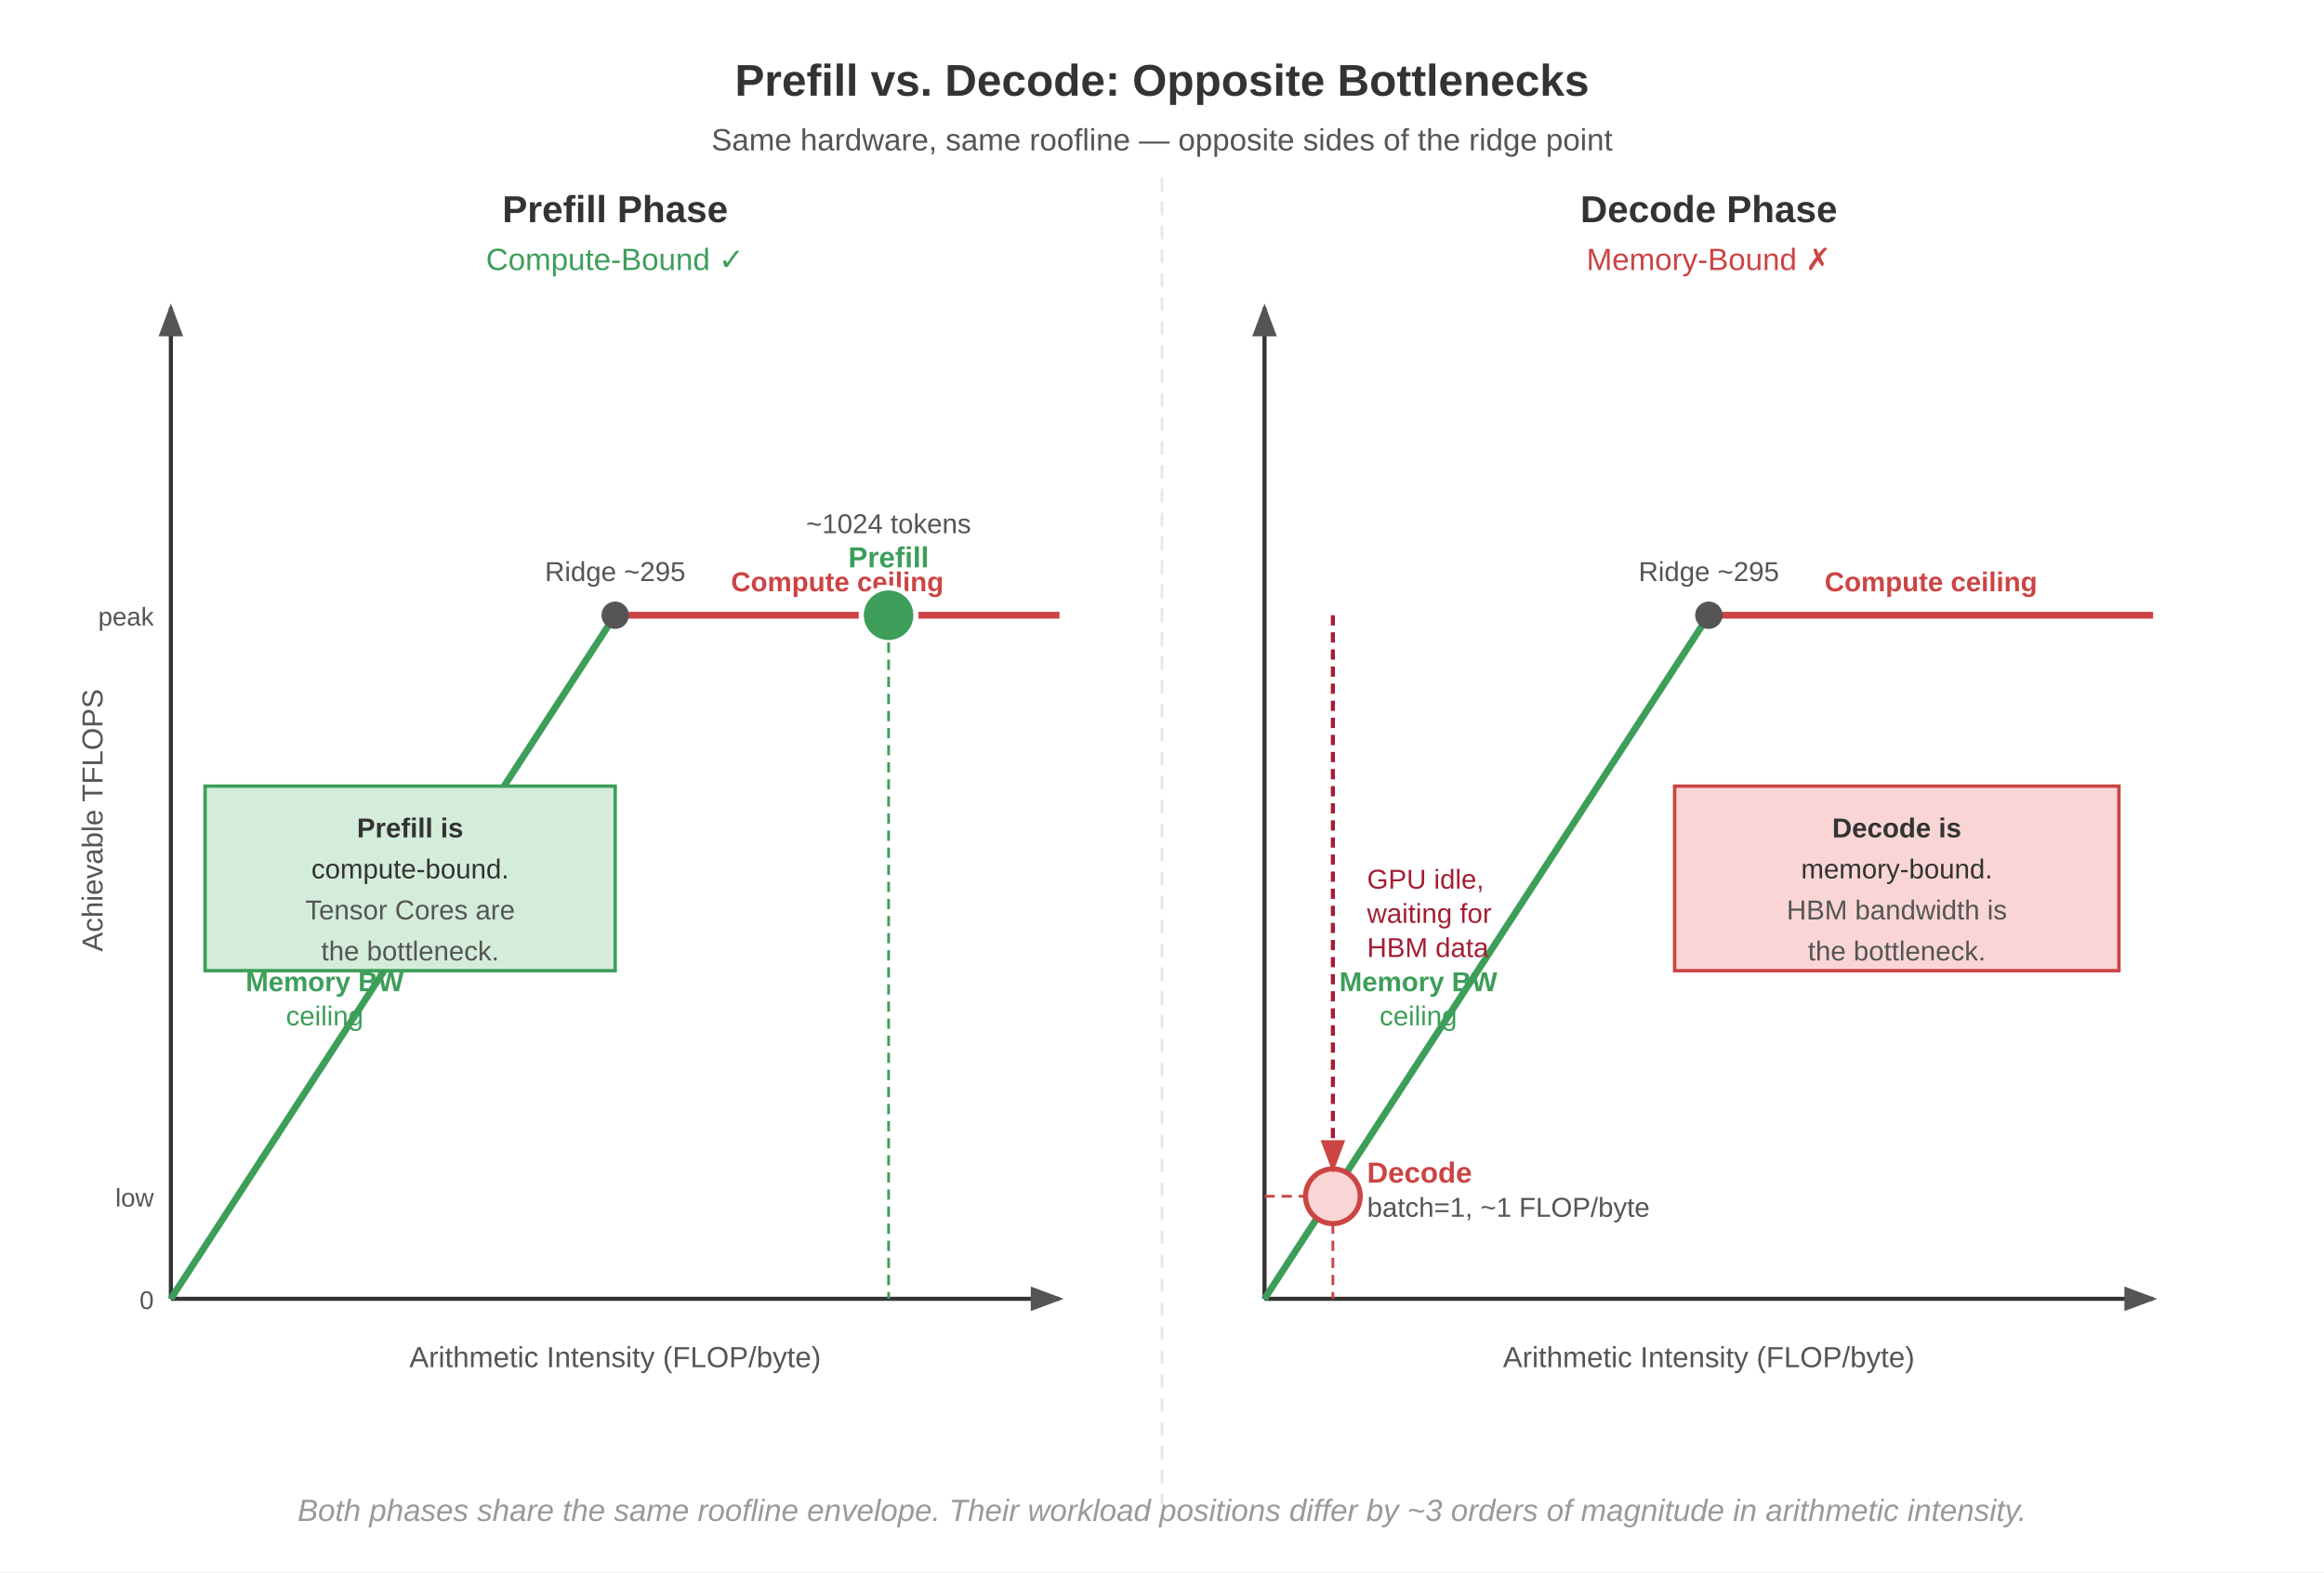
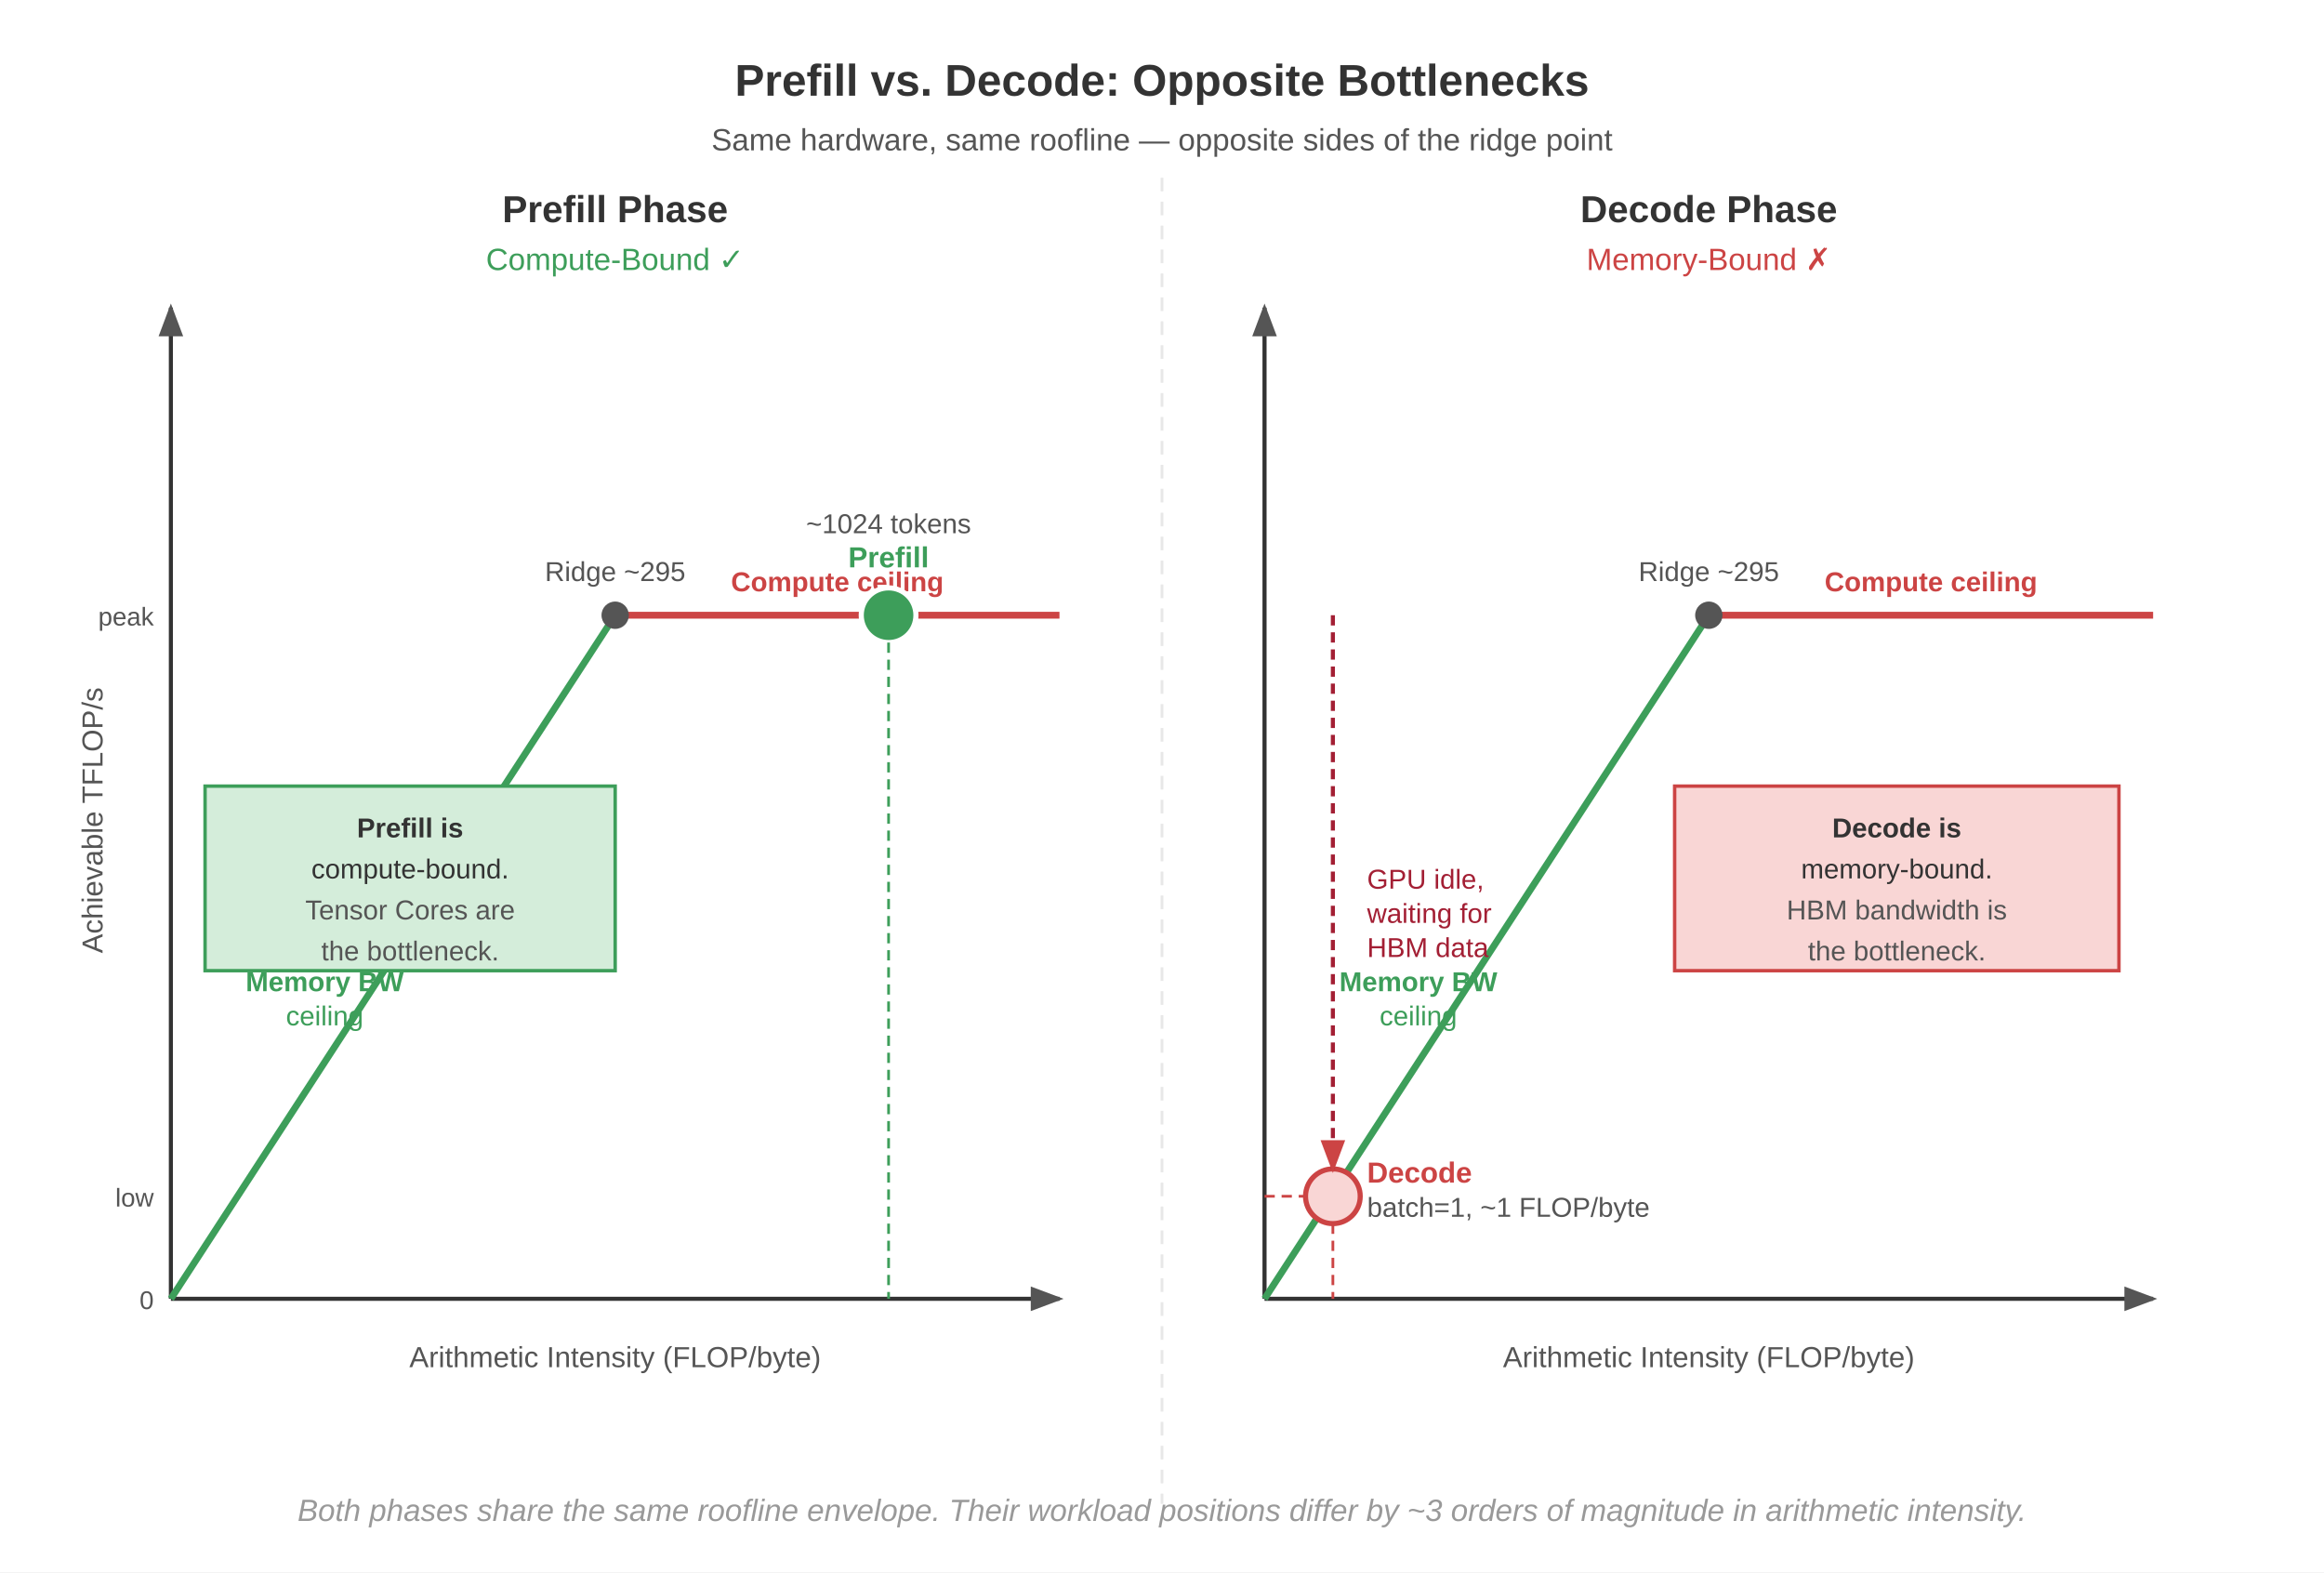
<svg xmlns="http://www.w3.org/2000/svg" font-family="Arial, Helvetica, sans-serif" viewBox="0 0 680 460">
  <rect width="680" height="460" fill="#fff" />
  <defs>
    <marker id="arr" markerWidth="8" markerHeight="6" refX="7" refY="3" orient="auto">
      <path d="M0,0 L8,3 L0,6 Z" fill="#555" />
    </marker>
    <marker id="arr-blue" markerWidth="8" markerHeight="6" refX="7" refY="3" orient="auto">
      <path d="M0,0 L8,3 L0,6 Z" fill="#4a90c4" />
    </marker>
    <marker id="arr-red" markerWidth="8" markerHeight="6" refX="7" refY="3" orient="auto">
      <path d="M0,0 L8,3 L0,6 Z" fill="#c44" />
    </marker>
  </defs>
  <text x="340" y="28" text-anchor="middle" font-size="13" font-weight="700" fill="#333">Prefill vs. Decode: Opposite Bottlenecks</text>
  <text x="340" y="44" text-anchor="middle" font-size="9" fill="#555">Same hardware, same roofline — opposite sides of the ridge point</text>
  <line x1="340" y1="52" x2="340" y2="440" stroke="#e8e8e8" stroke-dasharray="4,3" stroke-width="0.8" />
  <text x="180" y="65" text-anchor="middle" font-size="11" font-weight="700" fill="#333">Prefill Phase</text>
  <text x="180" y="79" text-anchor="middle" font-size="9" fill="#3d9e5a">Compute-Bound ✓</text>
  <line x1="50" y1="380" x2="50" y2="90" stroke="#333" stroke-width="1.2" marker-end="url(#arr)" />
  <line x1="50" y1="380" x2="310" y2="380" stroke="#333" stroke-width="1.2" marker-end="url(#arr)" />
  <text x="180" y="400" text-anchor="middle" font-size="8.5" fill="#555">Arithmetic Intensity (FLOP/byte)</text>
-   <text x="30" y="240" text-anchor="middle" font-size="8.5" fill="#555" transform="rotate(-90 30 240)">Achievable TFLOPS</text>
+   <text x="30" y="240" text-anchor="middle" font-size="8.5" fill="#555" transform="rotate(-90 30 240)">Achievable TFLOP/s</text>
  <text x="45" y="383" text-anchor="end" font-size="7.5" fill="#555">0</text>
  <text x="45" y="353" text-anchor="end" font-size="7.5" fill="#555">low</text>
  <text x="45" y="183" text-anchor="end" font-size="7.5" fill="#555">peak</text>
  <line x1="50" y1="380" x2="180" y2="180" stroke="#3d9e5a" stroke-width="2.0" />
  <line x1="180" y1="180" x2="310" y2="180" stroke="#c44" stroke-width="2.0" />
  <circle cx="180" cy="180" r="4" fill="#555" />
  <text x="180" y="170" text-anchor="middle" font-size="8" fill="#555">Ridge ~295</text>
  <text x="95" y="290" text-anchor="middle" font-size="8" fill="#3d9e5a" font-weight="700">Memory BW</text>
  <text x="95" y="300" text-anchor="middle" font-size="8" fill="#3d9e5a">ceiling</text>
  <text x="245" y="173" text-anchor="middle" font-size="8" fill="#c44" font-weight="700">Compute ceiling</text>
  <circle cx="260" cy="180" r="8" fill="#3d9e5a" stroke="#fff" stroke-width="1.5" />
  <text x="260" y="166" text-anchor="middle" font-size="8.5" font-weight="700" fill="#3d9e5a">Prefill</text>
  <text x="260" y="156" text-anchor="middle" font-size="8" fill="#555">~1024 tokens</text>
  <line x1="260" y1="188" x2="260" y2="380" stroke="#3d9e5a" stroke-width="0.8" stroke-dasharray="3,2" />
  <rect x="60" y="230" width="120" height="54" fill="#d4edda" stroke="#3d9e5a" stroke-width="1.0" />
  <text x="120" y="245" text-anchor="middle" font-size="8" font-weight="700" fill="#333">Prefill is</text>
  <text x="120" y="257" text-anchor="middle" font-size="8" fill="#333">compute-bound.</text>
  <text x="120" y="269" text-anchor="middle" font-size="8" fill="#555">Tensor Cores are</text>
  <text x="120" y="281" text-anchor="middle" font-size="8" fill="#555">the bottleneck.</text>
  <text x="500" y="65" text-anchor="middle" font-size="11" font-weight="700" fill="#333">Decode Phase</text>
  <text x="500" y="79" text-anchor="middle" font-size="9" fill="#c44">Memory-Bound ✗</text>
  <line x1="370" y1="380" x2="370" y2="90" stroke="#333" stroke-width="1.2" marker-end="url(#arr)" />
  <line x1="370" y1="380" x2="630" y2="380" stroke="#333" stroke-width="1.2" marker-end="url(#arr)" />
  <text x="500" y="400" text-anchor="middle" font-size="8.5" fill="#555">Arithmetic Intensity (FLOP/byte)</text>
  <line x1="370" y1="380" x2="500" y2="180" stroke="#3d9e5a" stroke-width="2.0" />
  <line x1="500" y1="180" x2="630" y2="180" stroke="#c44" stroke-width="2.0" />
  <circle cx="500" cy="180" r="4" fill="#555" />
  <text x="500" y="170" text-anchor="middle" font-size="8" fill="#555">Ridge ~295</text>
  <text x="415" y="290" text-anchor="middle" font-size="8" fill="#3d9e5a" font-weight="700">Memory BW</text>
  <text x="415" y="300" text-anchor="middle" font-size="8" fill="#3d9e5a">ceiling</text>
  <text x="565" y="173" text-anchor="middle" font-size="8" fill="#c44" font-weight="700">Compute ceiling</text>
  <circle cx="390" cy="350" r="8" fill="#f9d6d5" stroke="#c44" stroke-width="1.5" />
  <text x="400" y="346" text-anchor="start" font-size="8.5" font-weight="700" fill="#c44">Decode</text>
  <text x="400" y="356" text-anchor="start" font-size="8" fill="#555">batch=1, ~1 FLOP/byte</text>
  <line x1="390" y1="358" x2="390" y2="380" stroke="#c44" stroke-width="0.8" stroke-dasharray="3,2" />
  <line x1="370" y1="350" x2="382" y2="350" stroke="#c44" stroke-width="0.8" stroke-dasharray="3,2" />
  <line x1="390" y1="180" x2="390" y2="342" stroke="#a31f34" stroke-width="1.2" stroke-dasharray="3,2" marker-end="url(#arr-red)" />
  <text x="400" y="260" font-size="8" fill="#a31f34">GPU idle,</text>
  <text x="400" y="270" font-size="8" fill="#a31f34">waiting for</text>
  <text x="400" y="280" font-size="8" fill="#a31f34">HBM data</text>
  <rect x="490" y="230" width="130" height="54" fill="#f9d6d5" stroke="#c44" stroke-width="1.0" />
  <text x="555" y="245" text-anchor="middle" font-size="8" font-weight="700" fill="#333">Decode is</text>
  <text x="555" y="257" text-anchor="middle" font-size="8" fill="#333">memory-bound.</text>
  <text x="555" y="269" text-anchor="middle" font-size="8" fill="#555">HBM bandwidth is</text>
  <text x="555" y="281" text-anchor="middle" font-size="8" fill="#555">the bottleneck.</text>
  <text x="340" y="445" text-anchor="middle" font-size="9" fill="#999" font-style="italic">Both phases share the same roofline envelope. Their workload positions differ by ~3 orders of magnitude in arithmetic intensity.</text>
</svg>
